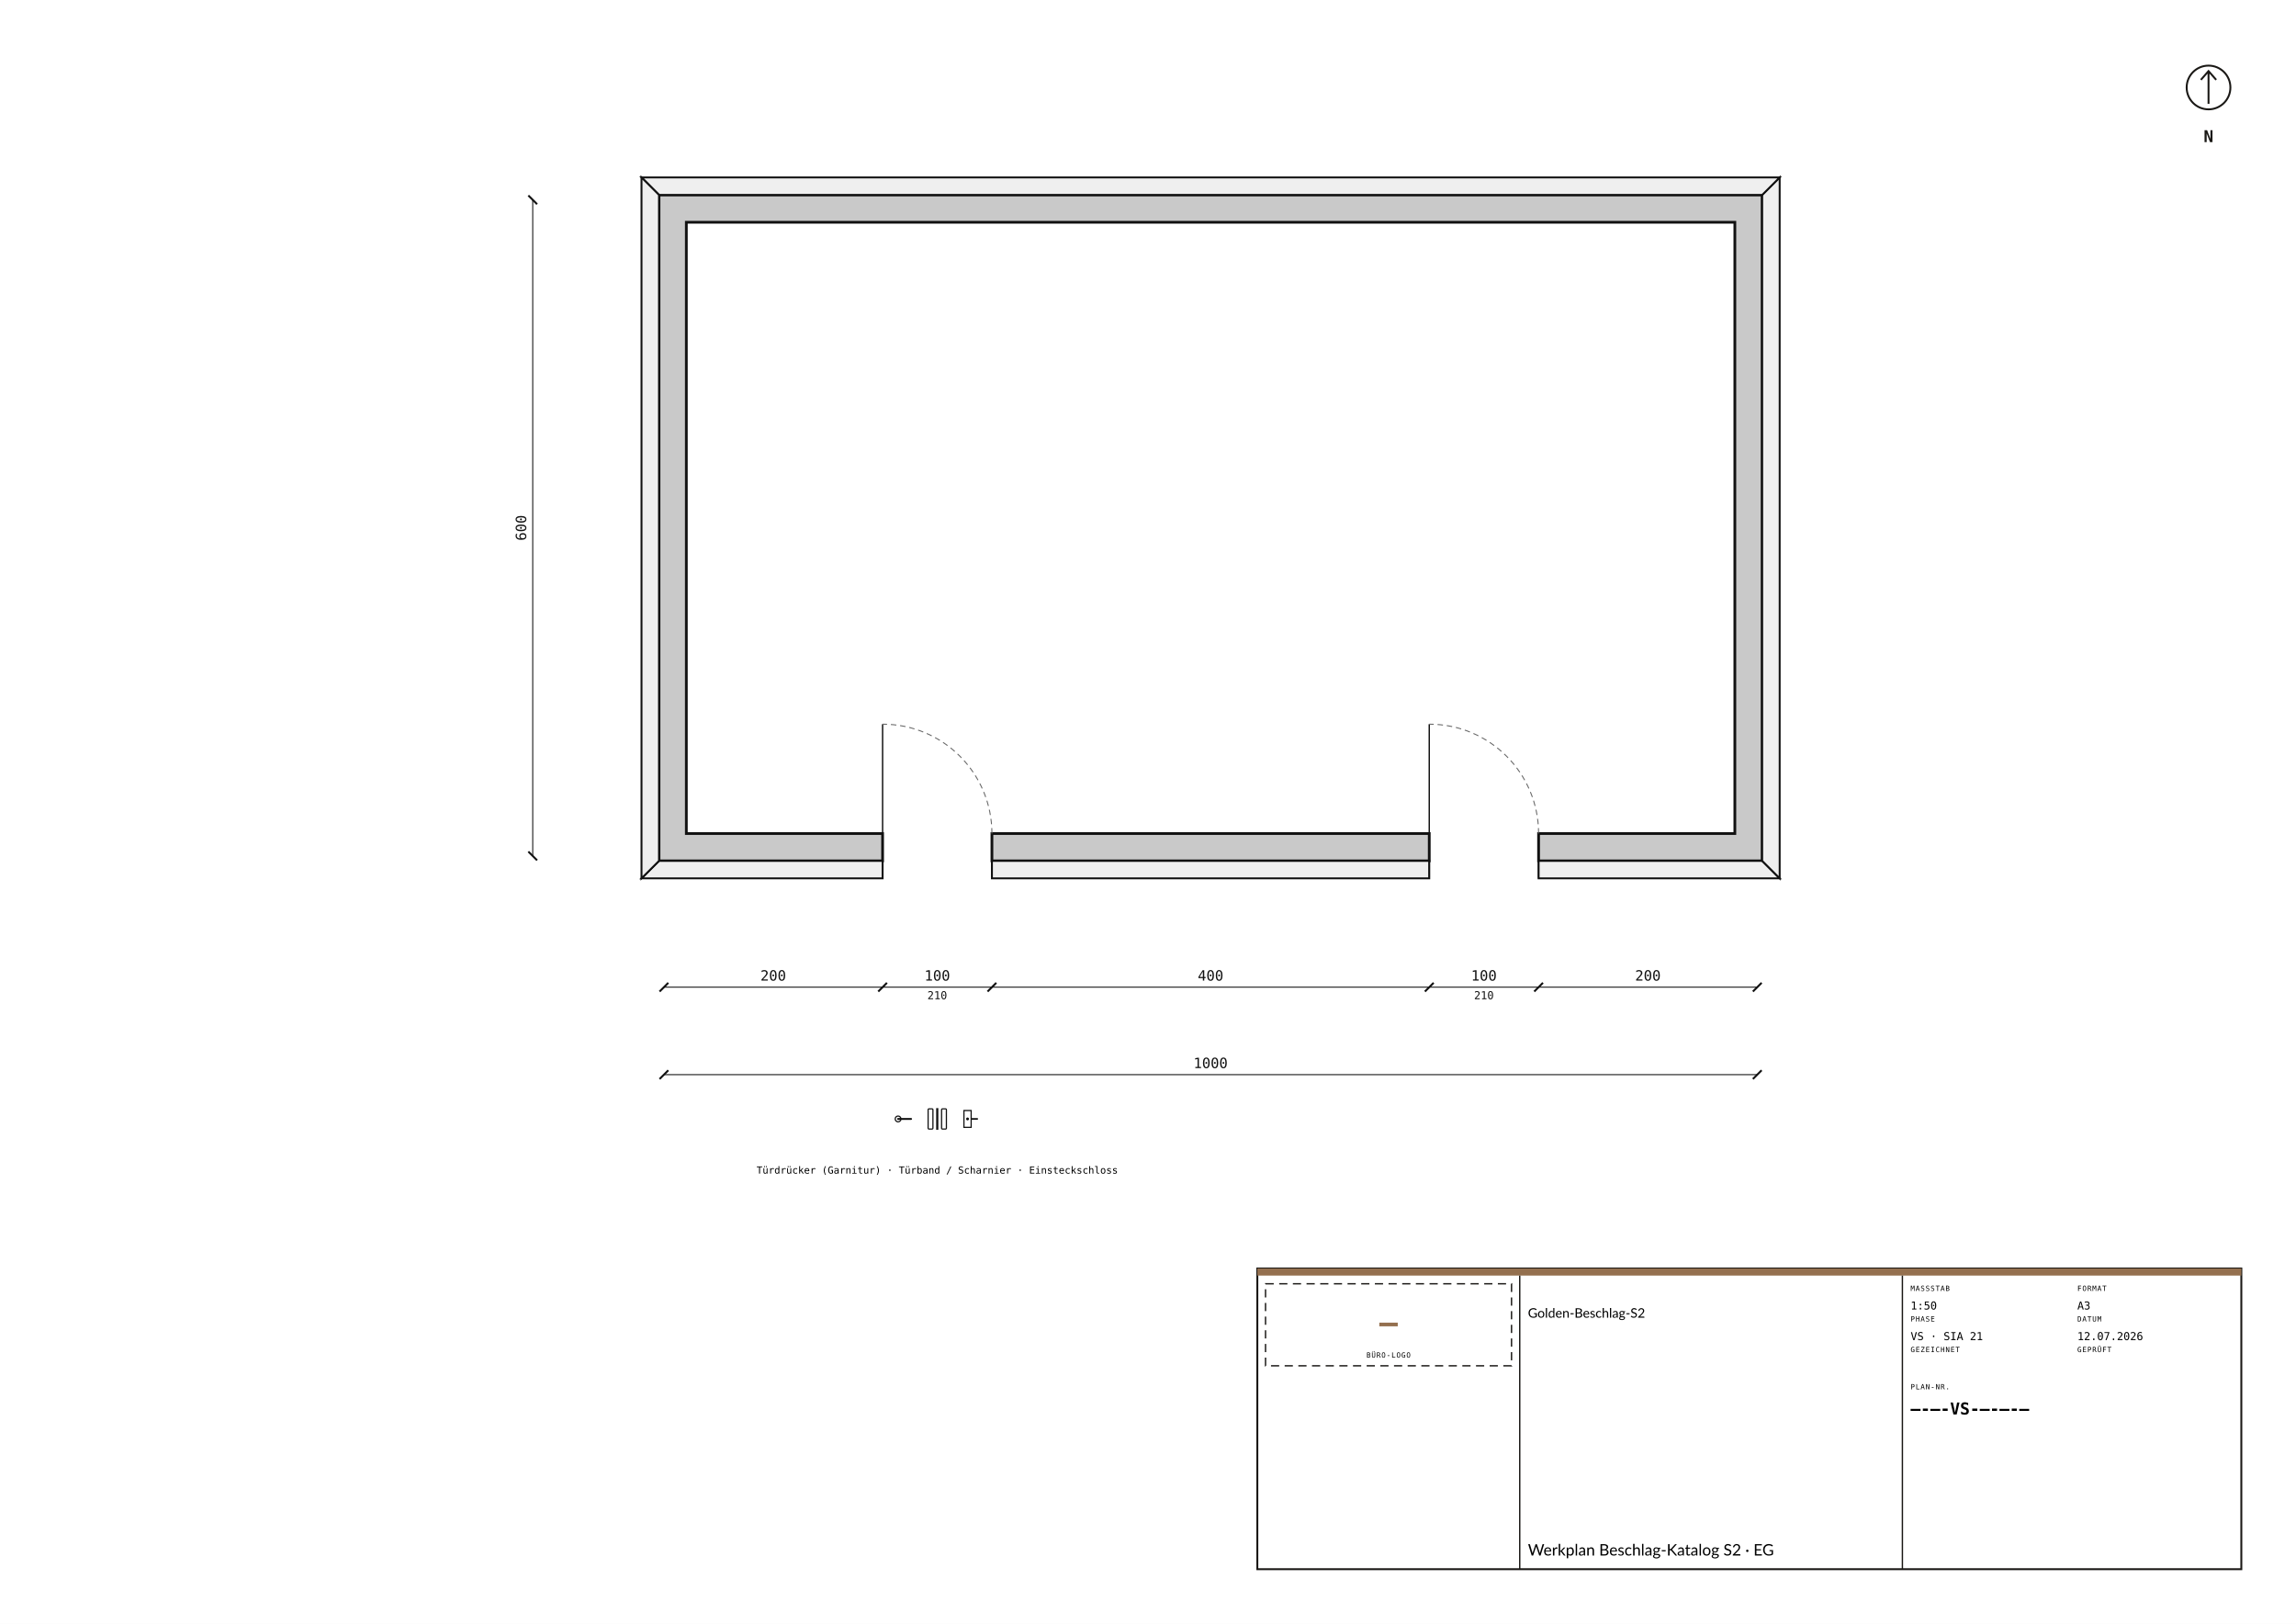
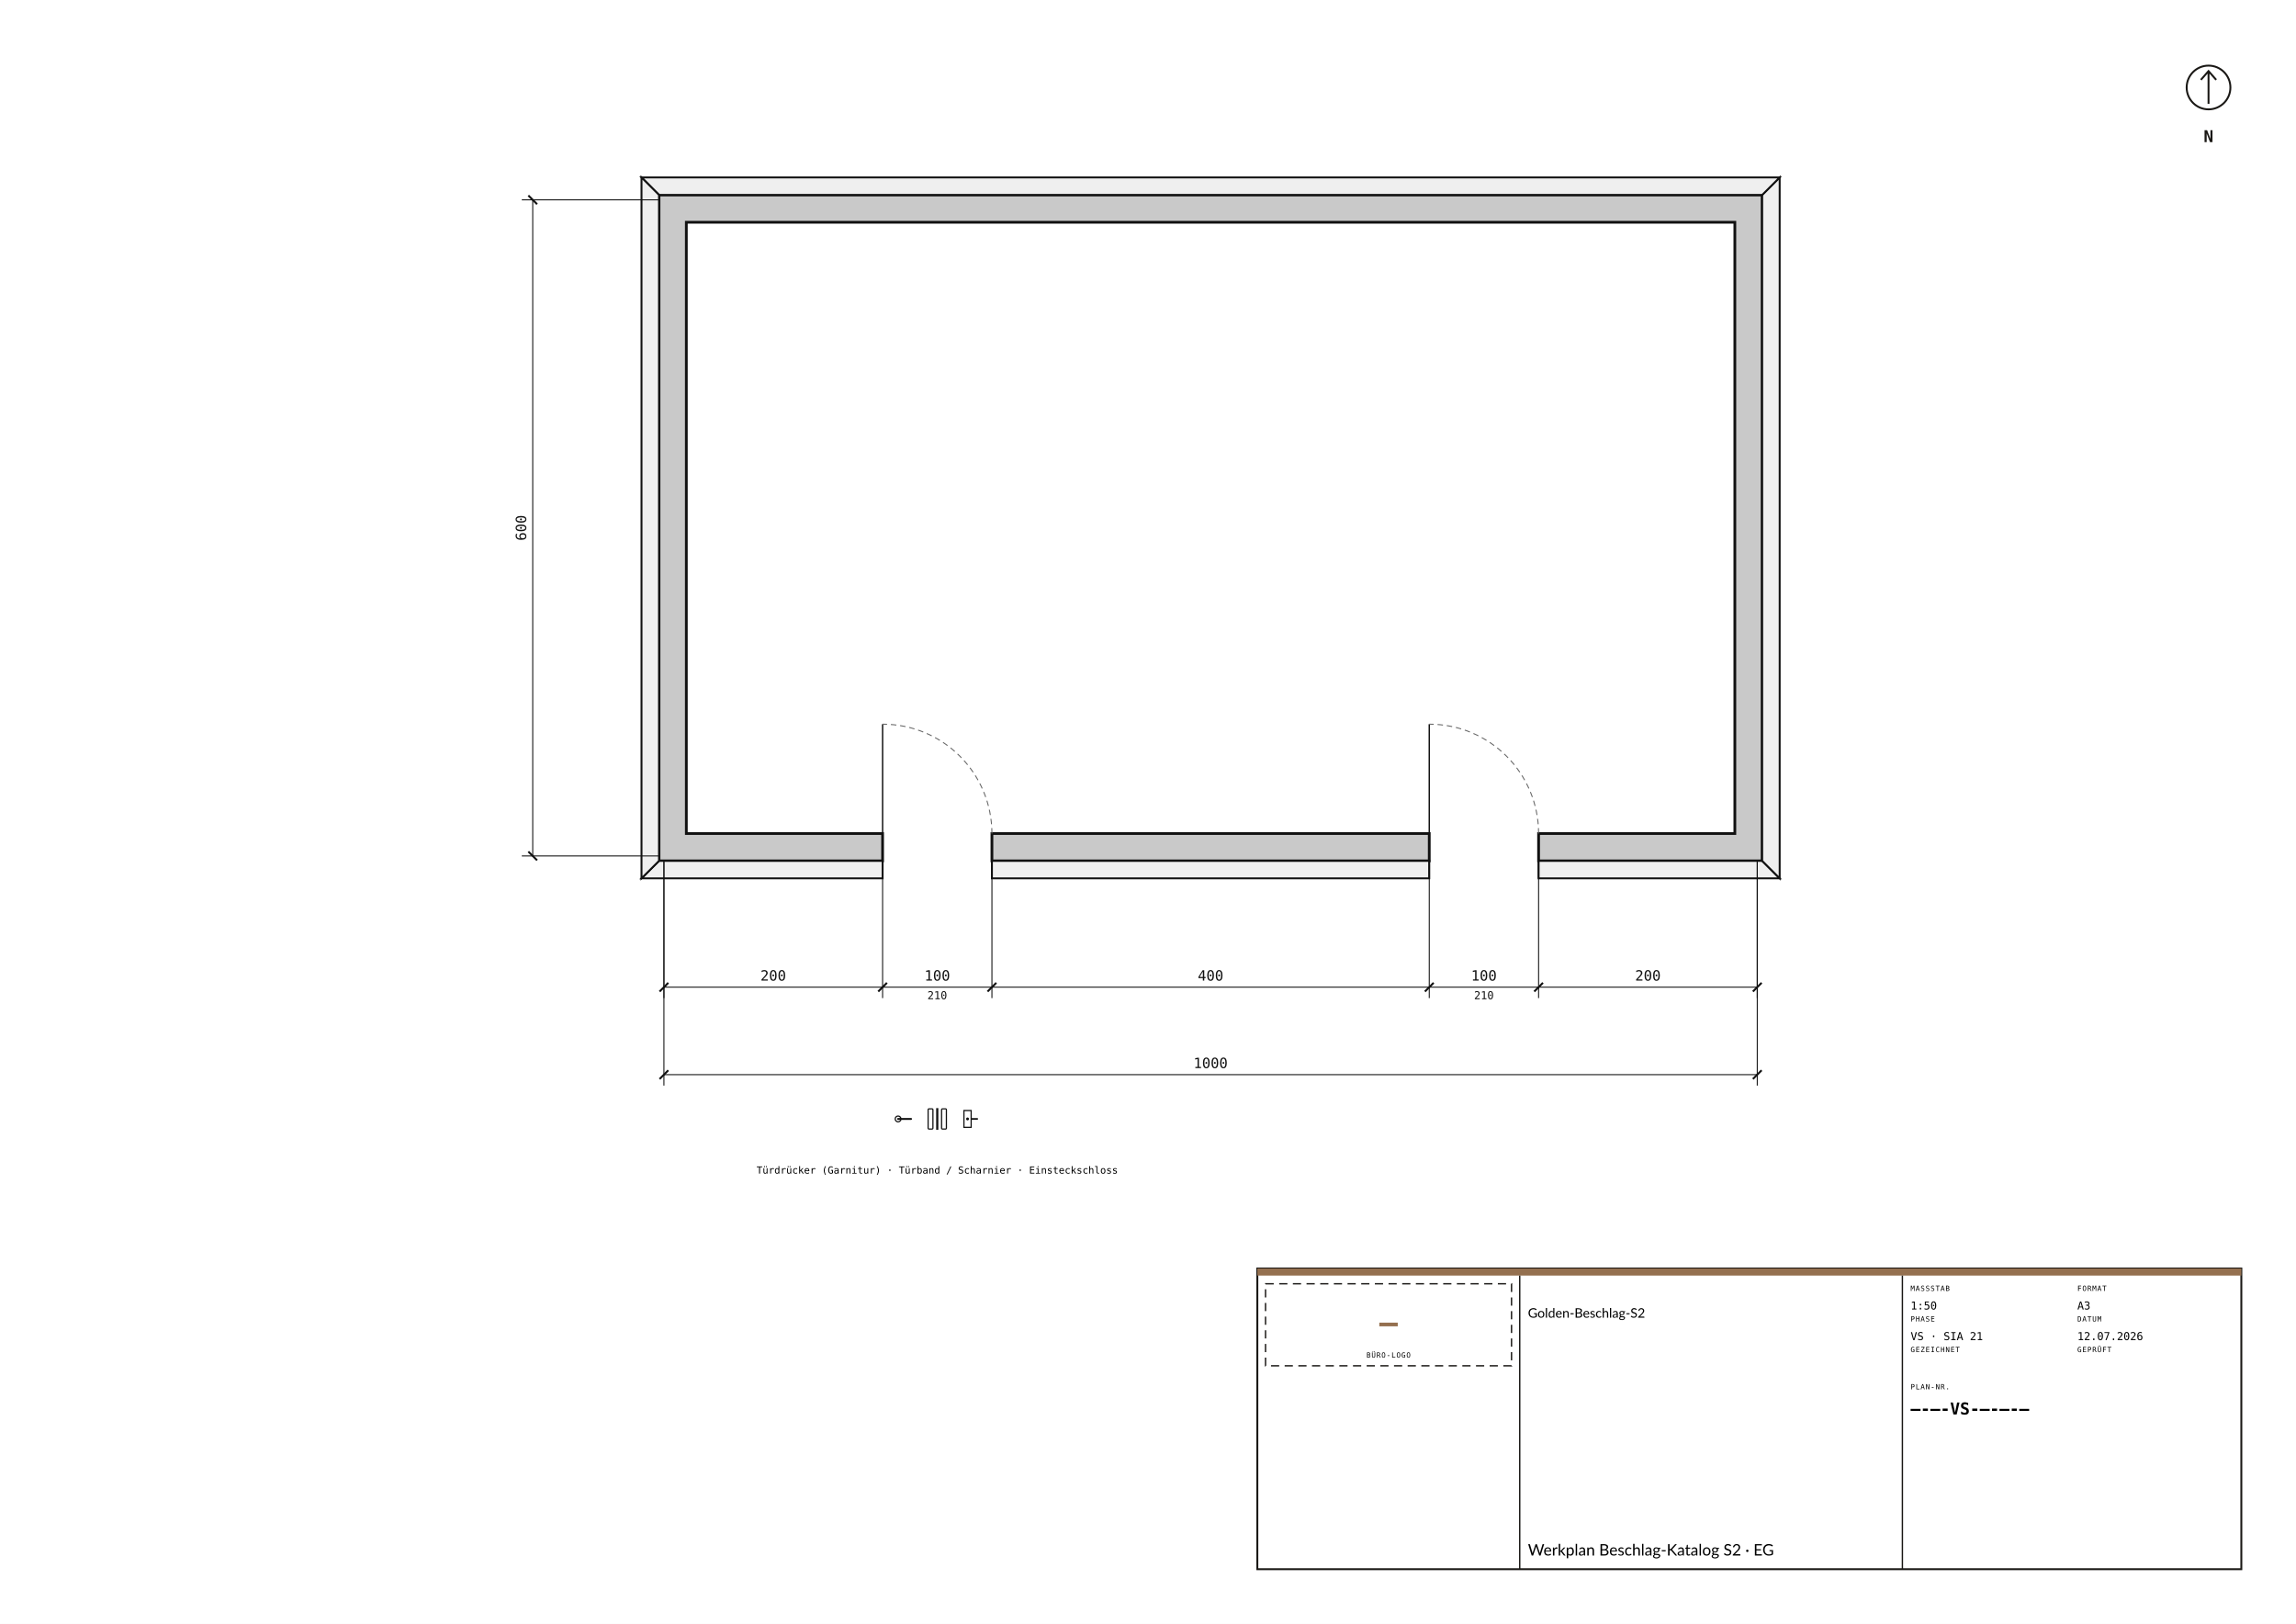
<svg xmlns="http://www.w3.org/2000/svg" width="420mm" height="297mm" viewBox="0 0 420 297" font-family="Helvetica, Arial, sans-serif">
  <rect width="420" height="297" fill="white" />
  <g transform="translate(121.45, 156.55) scale(0.02)">
    <path d="M 2000 -205 L 205 -205 L 205 -5795 L 9795 -5795 L 9795 -205 L 8000 -205 L 8000 45 L 10045 45 L 10045 -6045 L -45 -6045 L -45 45 L 2000 45 Z M 7000 -205 L 3000 -205 L 3000 45 L 7000 45 Z" fill-rule="evenodd" fill="#c9c9c9" stroke="#111" stroke-width="25" />
    <path d="M 10205 205 L 10045 45 L 8000 45 L 8000 205 Z M 7000 205 L 7000 45 L 3000 45 L 3000 205 Z M 2000 205 L 2000 45 L -45 45 L -205 205 Z" fill-rule="evenodd" fill="#efefef" stroke="#111" stroke-width="17.5" />
    <path d="M 10045 45 L 10045 -6045 L 10205 -6205 L 10205 205 Z" fill-rule="evenodd" fill="#efefef" stroke="#111" stroke-width="17.5" />
    <path d="M 10045 -6045 L -45 -6045 L -205 -6205 L 10205 -6205 Z" fill-rule="evenodd" fill="#efefef" stroke="#111" stroke-width="17.5" />
    <path d="M -45 -6045 L -45 45 L -205 205 L -205 -6205 Z" fill-rule="evenodd" fill="#efefef" stroke="#111" stroke-width="17.5" />
    <line x1="2000" y1="-205" x2="2000" y2="205" stroke="#111" stroke-width="12.5" />
    <line x1="3000" y1="-205" x2="3000" y2="205" stroke="#111" stroke-width="12.5" />
    <line x1="2000" y1="-205" x2="2000" y2="-1205" stroke="#111" stroke-width="12.5" />
    <line x1="7000" y1="-205" x2="7000" y2="205" stroke="#111" stroke-width="12.5" />
    <line x1="8000" y1="-205" x2="8000" y2="205" stroke="#111" stroke-width="12.5" />
    <line x1="7000" y1="-205" x2="7000" y2="-1205" stroke="#111" stroke-width="12.5" />
    <text x="2500" y="2905" text-anchor="middle" font-size="90" font-family="'IBM Plex Mono', ui-monospace, monospace">Türdrücker (Garnitur) · Türband / Scharnier · Einsteckschloss</text>
    <path d="M 3000 -205 A 1000 1000 0 0 0 2000 -1205" fill="none" stroke="#666" stroke-width="9" stroke-dasharray="50 35" />
    <path d="M 8000 -205 A 1000 1000 0 0 0 7000 -1205" fill="none" stroke="#666" stroke-width="9" stroke-dasharray="50 35" />
    <g transform="translate(2080 2295)" color="#111">
      <circle cx="61.6" cy="110" r="26.4" fill="none" stroke="currentColor" stroke-width="11" />
      <line x1="61.6" y1="110" x2="180.4" y2="110" stroke="currentColor" stroke-width="17.6" stroke-linecap="round" />
    </g>
    <g transform="translate(2390 2295)" color="#111">
      <rect x="26.4" y="17.6" width="44" height="184.8" rx="6.6" fill="none" stroke="currentColor" stroke-width="11" />
      <rect x="149.6" y="17.6" width="44" height="184.8" rx="6.6" fill="none" stroke="currentColor" stroke-width="11" />
      <line x1="110" y1="11" x2="110" y2="209" stroke="currentColor" stroke-width="19.8" />
    </g>
    <g transform="translate(2700 2295)" color="#111">
      <rect x="44" y="33" width="66" height="154" fill="none" stroke="currentColor" stroke-width="11" />
      <circle cx="77" cy="110" r="13.2" fill="currentColor" />
      <line x1="110" y1="110" x2="171.6" y2="110" stroke="currentColor" stroke-width="15.4" />
    </g>
    <g stroke="#111" fill="#111">
      <line x1="0" y1="1200" x2="10000" y2="1200" stroke-width="9" />
+       <line x1="0" y1="50" x2="0" y2="1300" stroke-width="9" />
+       <line x1="2000" y1="50" x2="2000" y2="1300" stroke-width="9" />
+       <line x1="3000" y1="50" x2="3000" y2="1300" stroke-width="9" />
+       <line x1="7000" y1="50" x2="7000" y2="1300" stroke-width="9" />
+       <line x1="8000" y1="50" x2="8000" y2="1300" stroke-width="9" />
+       <line x1="10000" y1="50" x2="10000" y2="1300" stroke-width="9" />
      <line x1="-40" y1="1240" x2="40" y2="1160" stroke-width="18" />
      <line x1="1960" y1="1240" x2="2040" y2="1160" stroke-width="18" />
      <line x1="2960" y1="1240" x2="3040" y2="1160" stroke-width="18" />
      <line x1="6960" y1="1240" x2="7040" y2="1160" stroke-width="18" />
      <line x1="7960" y1="1240" x2="8040" y2="1160" stroke-width="18" />
      <line x1="9960" y1="1240" x2="10040" y2="1160" stroke-width="18" />
      <text x="1000" y="1140" text-anchor="middle" font-size="130" font-family="'IBM Plex Mono', ui-monospace, monospace" stroke="none">200</text>
      <text x="2500" y="1140" text-anchor="middle" font-size="130" font-family="'IBM Plex Mono', ui-monospace, monospace" stroke="none">100</text>
      <text x="2500" y="1310" text-anchor="middle" font-size="100" font-family="'IBM Plex Mono', ui-monospace, monospace" stroke="none">210</text>
      <text x="5000" y="1140" text-anchor="middle" font-size="130" font-family="'IBM Plex Mono', ui-monospace, monospace" stroke="none">400</text>
      <text x="7500" y="1140" text-anchor="middle" font-size="130" font-family="'IBM Plex Mono', ui-monospace, monospace" stroke="none">100</text>
      <text x="7500" y="1310" text-anchor="middle" font-size="100" font-family="'IBM Plex Mono', ui-monospace, monospace" stroke="none">210</text>
      <text x="9000" y="1140" text-anchor="middle" font-size="130" font-family="'IBM Plex Mono', ui-monospace, monospace" stroke="none">200</text>
    </g>
    <g stroke="#111" fill="#111">
      <line x1="0" y1="2000" x2="10000" y2="2000" stroke-width="9" />
+       <line x1="0" y1="50" x2="0" y2="2100" stroke-width="9" />
+       <line x1="10000" y1="50" x2="10000" y2="2100" stroke-width="9" />
      <line x1="-40" y1="2040" x2="40" y2="1960" stroke-width="18" />
      <line x1="9960" y1="2040" x2="10040" y2="1960" stroke-width="18" />
      <text x="5000" y="1940" text-anchor="middle" font-size="130" font-family="'IBM Plex Mono', ui-monospace, monospace" stroke="none">1000</text>
    </g>
    <g stroke="#111" fill="#111">
      <line x1="-1200" y1="0" x2="-1200" y2="-6000" stroke-width="9" />
+       <line x1="-50" y1="0" x2="-1300" y2="0" stroke-width="9" />
+       <line x1="-50" y1="-6000" x2="-1300" y2="-6000" stroke-width="9" />
      <line x1="-1240" y1="-40" x2="-1160" y2="40" stroke-width="18" />
      <line x1="-1240" y1="-6040" x2="-1160" y2="-5960" stroke-width="18" />
      <text x="-1260" y="-3000" text-anchor="middle" font-size="130" font-family="'IBM Plex Mono', ui-monospace, monospace" stroke="none" transform="rotate(-90 -1260 -3000)">600</text>
    </g>
  </g>
  <g data-teil="nordpfeil" stroke="#1A1815" fill="none" stroke-width="0.35">
    <circle cx="404.00" cy="16.00" r="4" />
    <path d="M 404.00 19.00 L 404.00 13.00 M 402.60 14.60 L 404.00 13.00 L 405.40 14.60" />
    <text x="404.00" y="26.00" text-anchor="middle" font-family="'IBM Plex Mono', ui-monospace, monospace" font-size="3" font-feature-settings="'tnum'" font-weight="bold" stroke="none" fill="#1A1815">N</text>
  </g>
  <g data-teil="plankopf">
    <rect x="230" y="232" width="180" height="55" fill="white" stroke="#1A1815" stroke-width="0.35" />
    <rect x="230" y="232" width="180" height="1.3" fill="#94704F" />
    <line x1="278" y1="233.3" x2="278" y2="287" stroke="#1A1815" stroke-width="0.25" />
    <line x1="348" y1="233.3" x2="348" y2="287" stroke="#1A1815" stroke-width="0.25" />
    <rect x="231.5" y="234.8" width="45" height="15" fill="none" stroke="#1A1815" stroke-width="0.25" stroke-dasharray="1.5 1" />
    <text x="254.00" y="243.80" text-anchor="middle" font-family="'IBM Plex Mono', ui-monospace, monospace" font-size="5.6" font-feature-settings="'tnum'" font-weight="bold" fill="#94704F">—</text>
    <text x="254.00" y="248.30" text-anchor="middle" font-family="'IBM Plex Mono', ui-monospace, monospace" font-size="1.3" font-feature-settings="'tnum'" letter-spacing="0.1em">BÜRO-LOGO</text>
    <text x="279.50" y="241.00" text-anchor="start" font-family="'Lato', Helvetica, Arial, sans-serif" font-size="2.4">Golden-Beschlag-S2</text>
    <text x="279.50" y="284.50" text-anchor="start" font-family="'Lato', Helvetica, Arial, sans-serif" font-size="2.9">Werkplan Beschlag-Katalog S2 · EG</text>
    <text x="349.50" y="236.10" text-anchor="start" font-family="'IBM Plex Mono', ui-monospace, monospace" font-size="1.3" font-feature-settings="'tnum'" letter-spacing="0.1em">MASSSTAB</text>
    <text x="349.50" y="239.50" text-anchor="start" font-family="'IBM Plex Mono', ui-monospace, monospace" font-size="2" font-feature-settings="'tnum'">1:50</text>
    <text x="380.00" y="236.10" text-anchor="start" font-family="'IBM Plex Mono', ui-monospace, monospace" font-size="1.3" font-feature-settings="'tnum'" letter-spacing="0.1em">FORMAT</text>
    <text x="380.00" y="239.50" text-anchor="start" font-family="'IBM Plex Mono', ui-monospace, monospace" font-size="2" font-feature-settings="'tnum'">A3</text>
    <text x="349.50" y="241.70" text-anchor="start" font-family="'IBM Plex Mono', ui-monospace, monospace" font-size="1.3" font-feature-settings="'tnum'" letter-spacing="0.1em">PHASE</text>
    <text x="349.50" y="245.10" text-anchor="start" font-family="'IBM Plex Mono', ui-monospace, monospace" font-size="2" font-feature-settings="'tnum'">VS · SIA 21</text>
    <text x="380.00" y="241.70" text-anchor="start" font-family="'IBM Plex Mono', ui-monospace, monospace" font-size="1.3" font-feature-settings="'tnum'" letter-spacing="0.1em">DATUM</text>
    <text x="380.00" y="245.10" text-anchor="start" font-family="'IBM Plex Mono', ui-monospace, monospace" font-size="2" font-feature-settings="'tnum'">12.07.2026</text>
    <text x="349.50" y="247.30" text-anchor="start" font-family="'IBM Plex Mono', ui-monospace, monospace" font-size="1.3" font-feature-settings="'tnum'" letter-spacing="0.1em">GEZEICHNET</text>
    <text x="380.00" y="247.30" text-anchor="start" font-family="'IBM Plex Mono', ui-monospace, monospace" font-size="1.3" font-feature-settings="'tnum'" letter-spacing="0.1em">GEPRÜFT</text>
    <text x="349.50" y="254.10" text-anchor="start" font-family="'IBM Plex Mono', ui-monospace, monospace" font-size="1.3" font-feature-settings="'tnum'" letter-spacing="0.1em">PLAN-NR.</text>
    <text x="349.50" y="258.70" text-anchor="start" font-family="'IBM Plex Mono', ui-monospace, monospace" font-size="3" font-feature-settings="'tnum'" font-weight="bold">—-—-VS-—-—-—</text>
  </g>
</svg>
